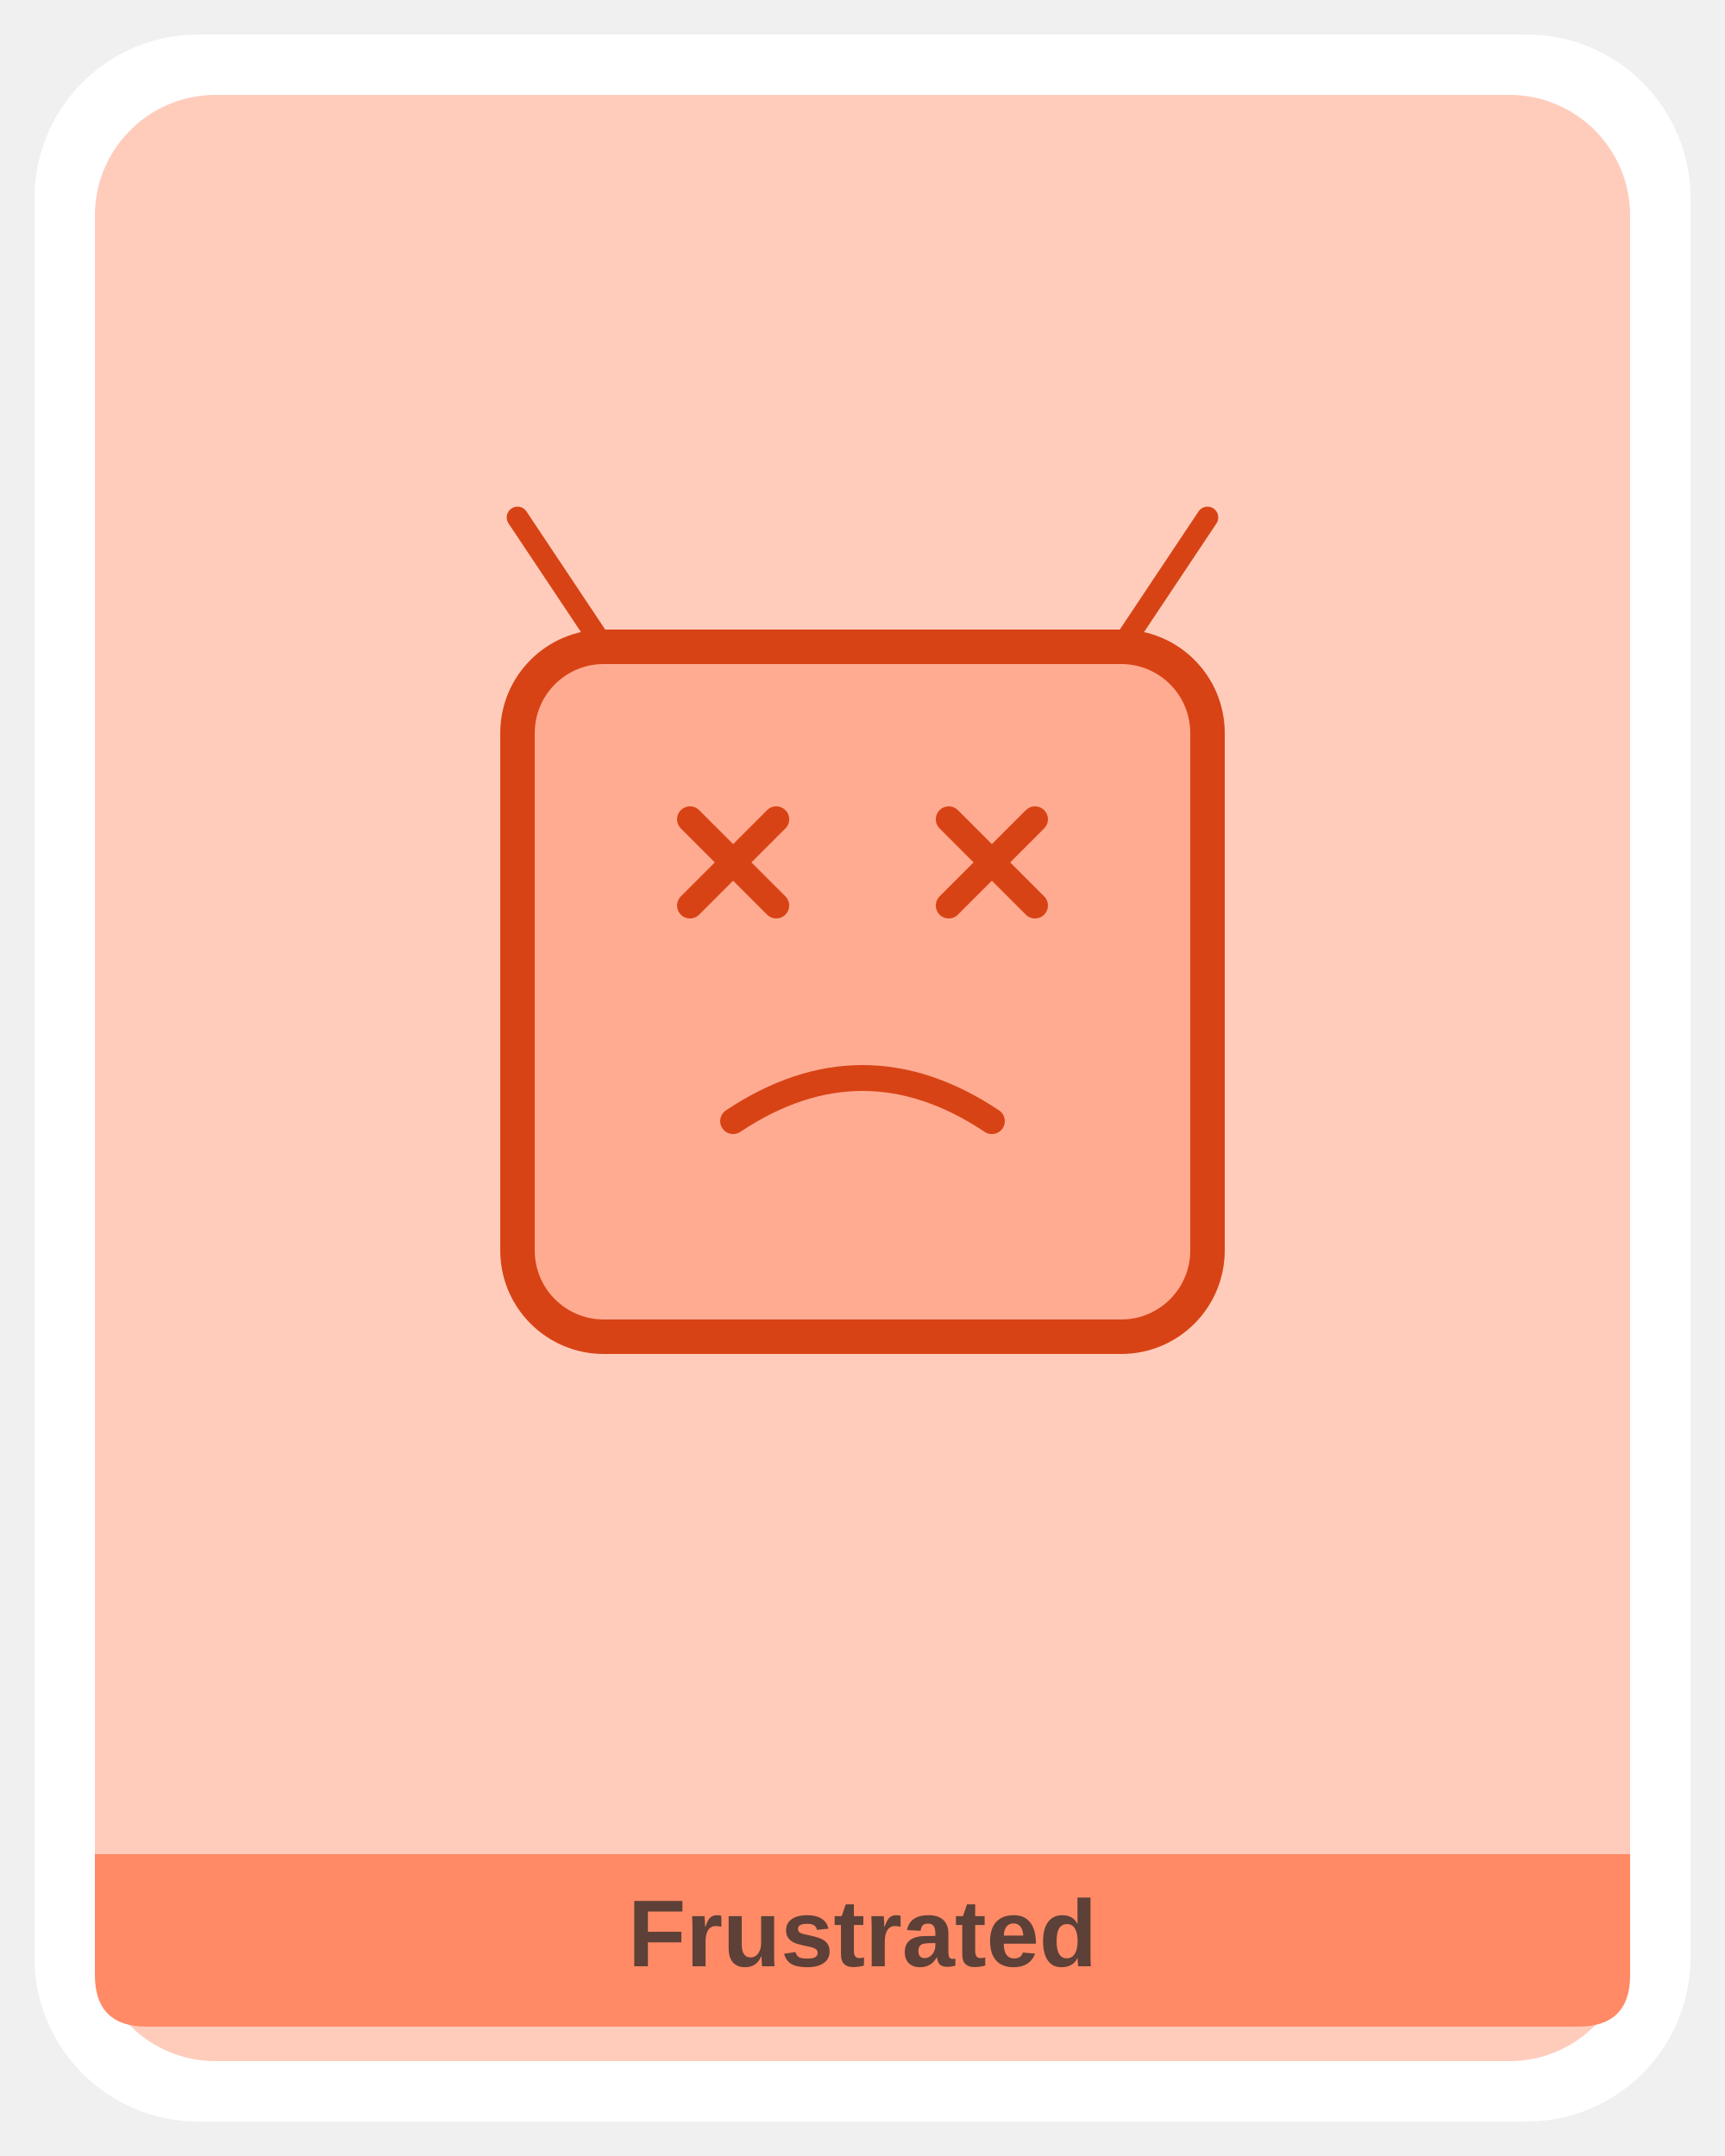
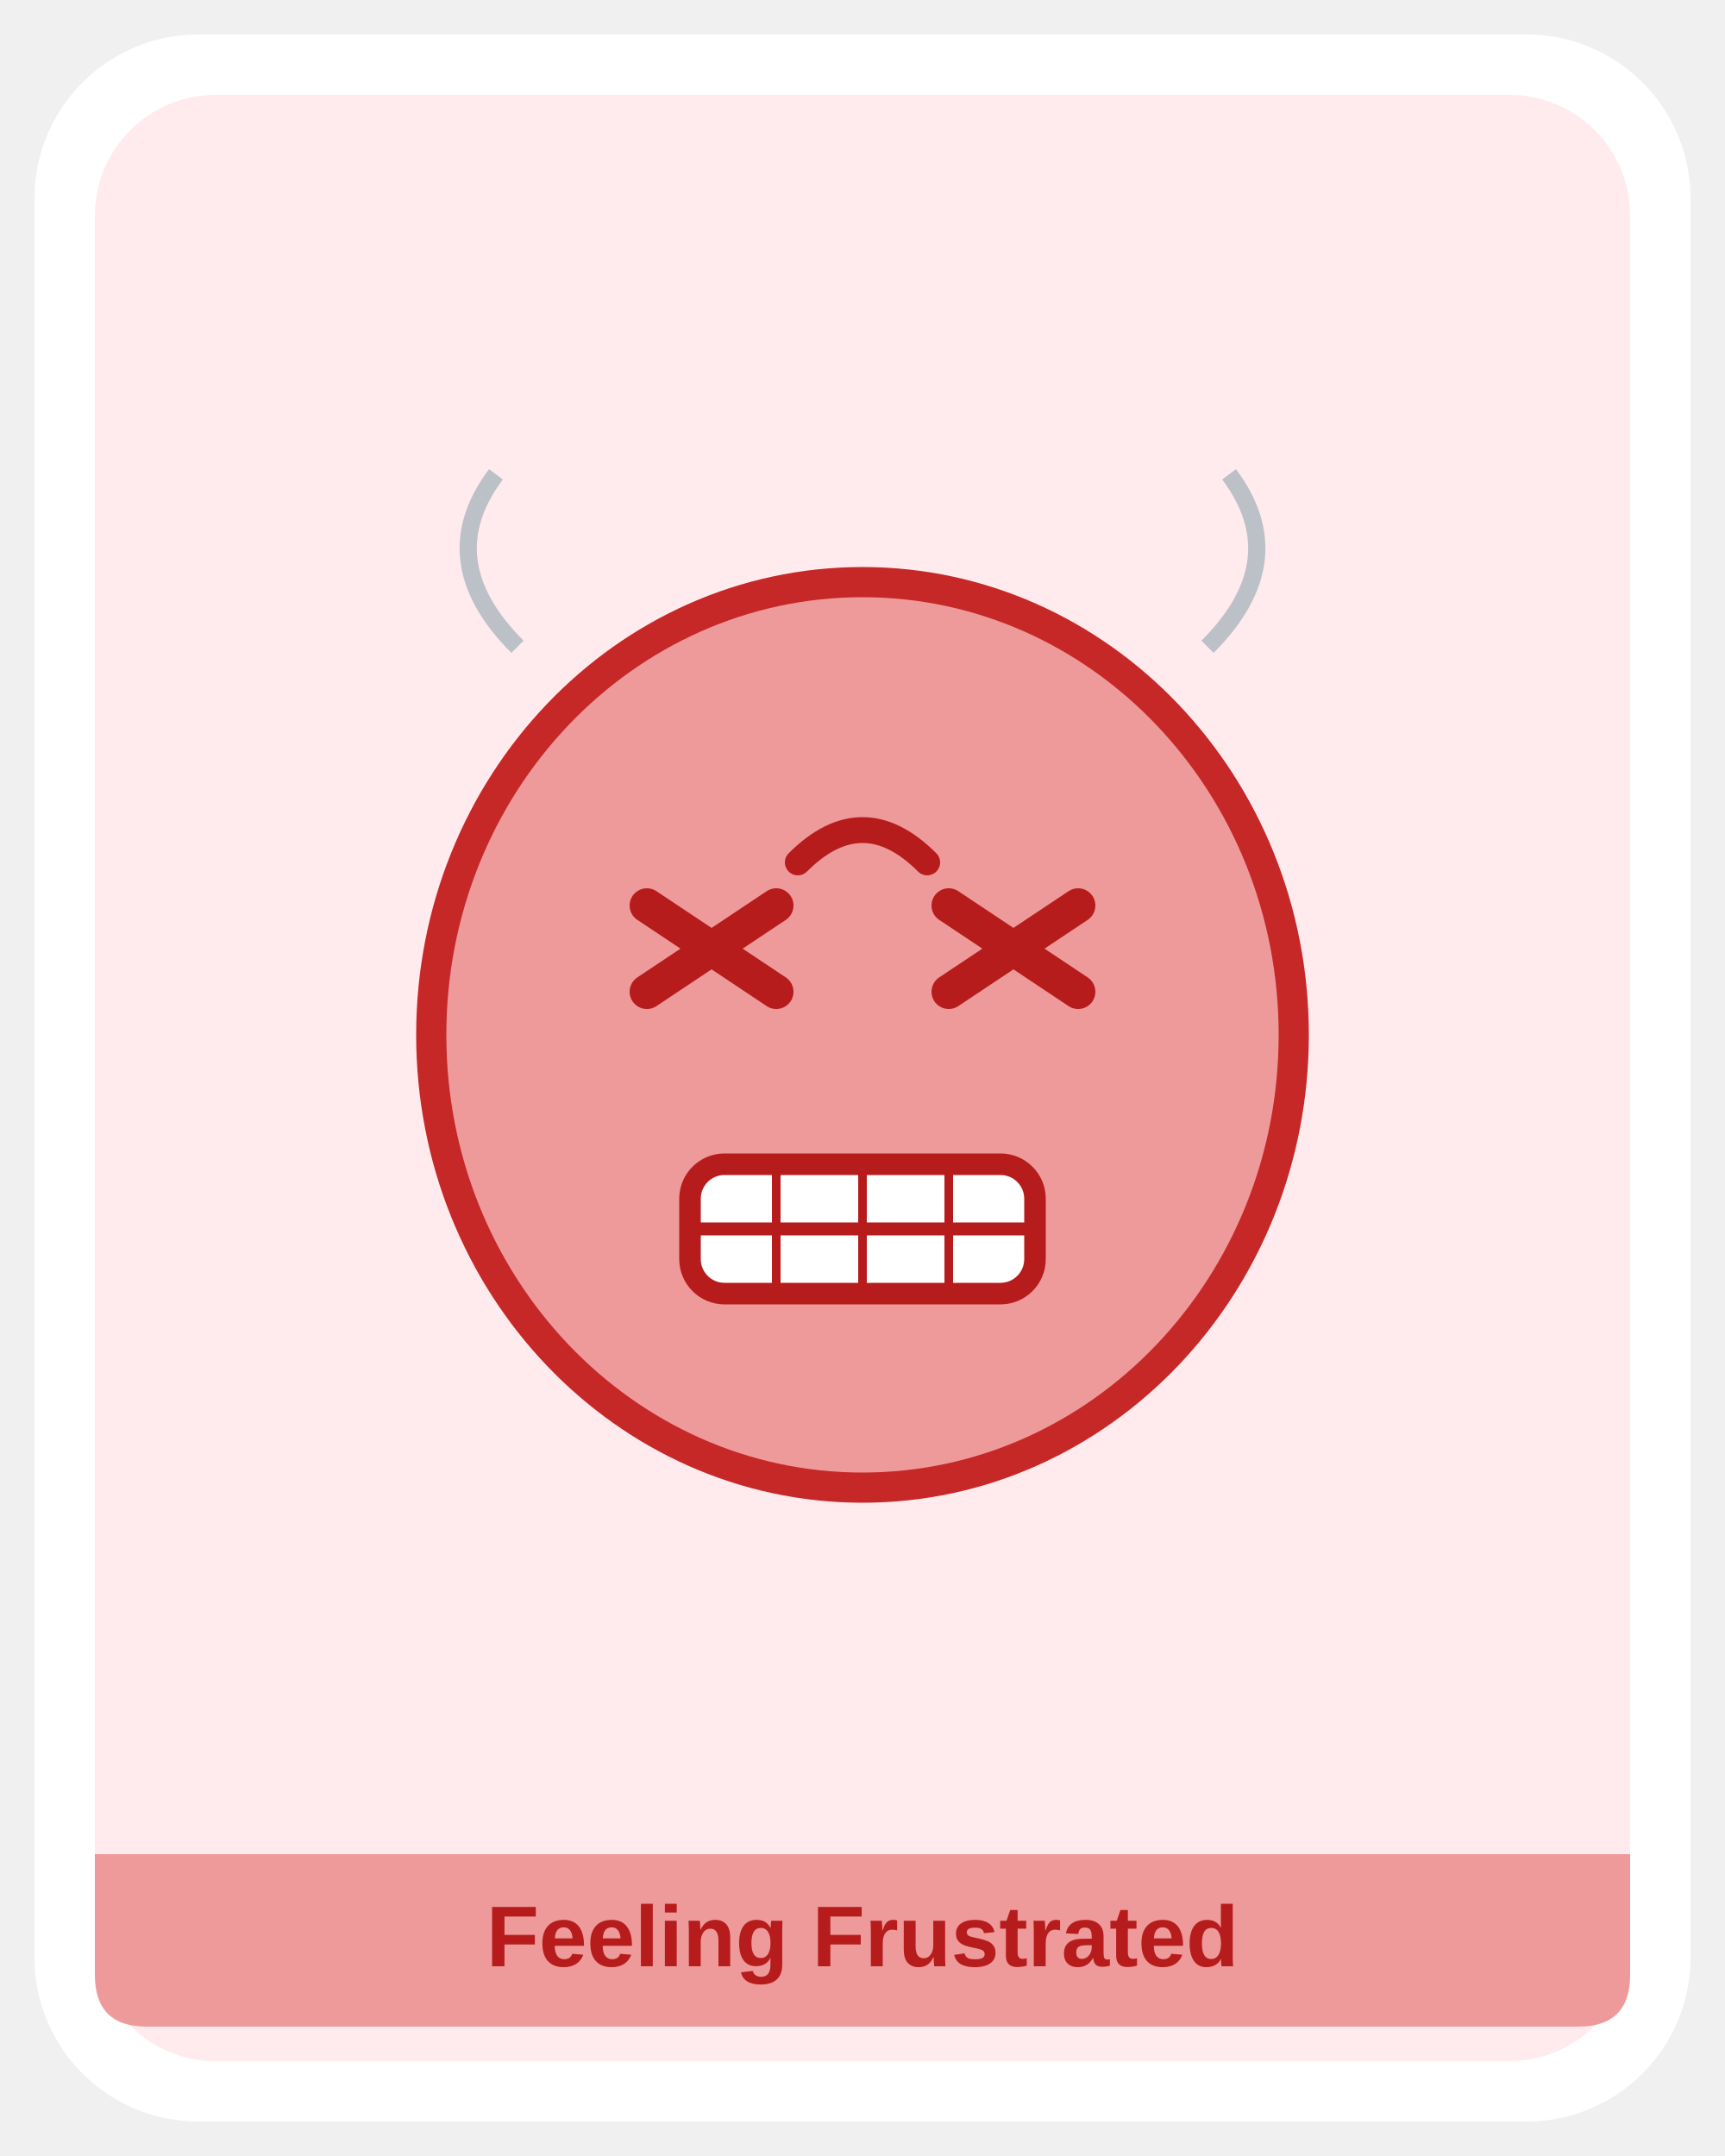
<svg xmlns="http://www.w3.org/2000/svg" width="400" height="500" viewBox="0 0 400 500" fill="none">
  <rect x="18" y="26" width="370" height="460" rx="38" fill="#E0E0E0" />
  <rect x="8" y="8" width="384" height="484" rx="38" fill="white" />
-   <rect x="22" y="22" width="356" height="456" rx="28" fill="#FFCCBC" />
-   <path d="M22 430 H378 V458 Q378 470 366 470 H34 Q22 470 22 458 Z" fill="#FF8A65" />
-   <text x="200" y="456" font-family="Arial Rounded MT Bold, Arial, sans-serif" font-size="22" font-weight="bold" fill="#5D4037" text-anchor="middle">Frustrated</text>
-   <rect x="120" y="150" width="160" height="160" rx="20" fill="#FFAB91" stroke="#D84315" stroke-width="8" />
-   <path d="M160 190 L180 210 M160 210 L180 190 M220 190 L240 210 M220 210 L240 190" stroke="#D84315" stroke-width="6" stroke-linecap="round" />
-   <path d="M170 260 Q200 240 230 260" stroke="#D84315" stroke-width="6" fill="none" stroke-linecap="round" />
-   <path d="M140 150 L120 120 M260 150 L280 120" stroke="#D84315" stroke-width="5" stroke-linecap="round" />
+   <rect x="22" y="22" width="356" height="456" rx="28" fill="#FFEBEE" />
+   <path d="M22 430 H378 V458 Q378 470 366 470 H34 Q22 470 22 458 Z" fill="#EF9A9A" />
+   <text x="200" y="456" font-family="Arial Rounded MT Bold, Arial, sans-serif" font-size="20" font-weight="bold" fill="#B71C1C" text-anchor="middle">Feeling Frustrated</text>
+   <ellipse cx="200" cy="240" rx="100" ry="105" fill="#EF9A9A" stroke="#C62828" stroke-width="7" />
+   <path d="M150 210 L180 230 M150 230 L180 210" stroke="#B71C1C" stroke-width="8" stroke-linecap="round" />
+   <path d="M220 210 L250 230 M220 230 L250 210" stroke="#B71C1C" stroke-width="8" stroke-linecap="round" />
+   <path d="M185 200 Q200 185 215 200" stroke="#B71C1C" stroke-width="6" fill="none" stroke-linecap="round" />
+   <rect x="160" y="270" width="80" height="30" rx="8" fill="white" stroke="#B71C1C" stroke-width="5" />
+   <line x1="160" y1="285" x2="240" y2="285" stroke="#B71C1C" stroke-width="3" />
+   <line x1="180" y1="270" x2="180" y2="300" stroke="#B71C1C" stroke-width="2" />
+   <line x1="200" y1="270" x2="200" y2="300" stroke="#B71C1C" stroke-width="2" />
+   <line x1="220" y1="270" x2="220" y2="300" stroke="#B71C1C" stroke-width="2" />
+   <path d="M120 150 Q100 130 115 110" stroke="#90A4AE" stroke-width="4" fill="none" opacity="0.6" />
+   <path d="M280 150 Q300 130 285 110" stroke="#90A4AE" stroke-width="4" fill="none" opacity="0.6" />
</svg>
